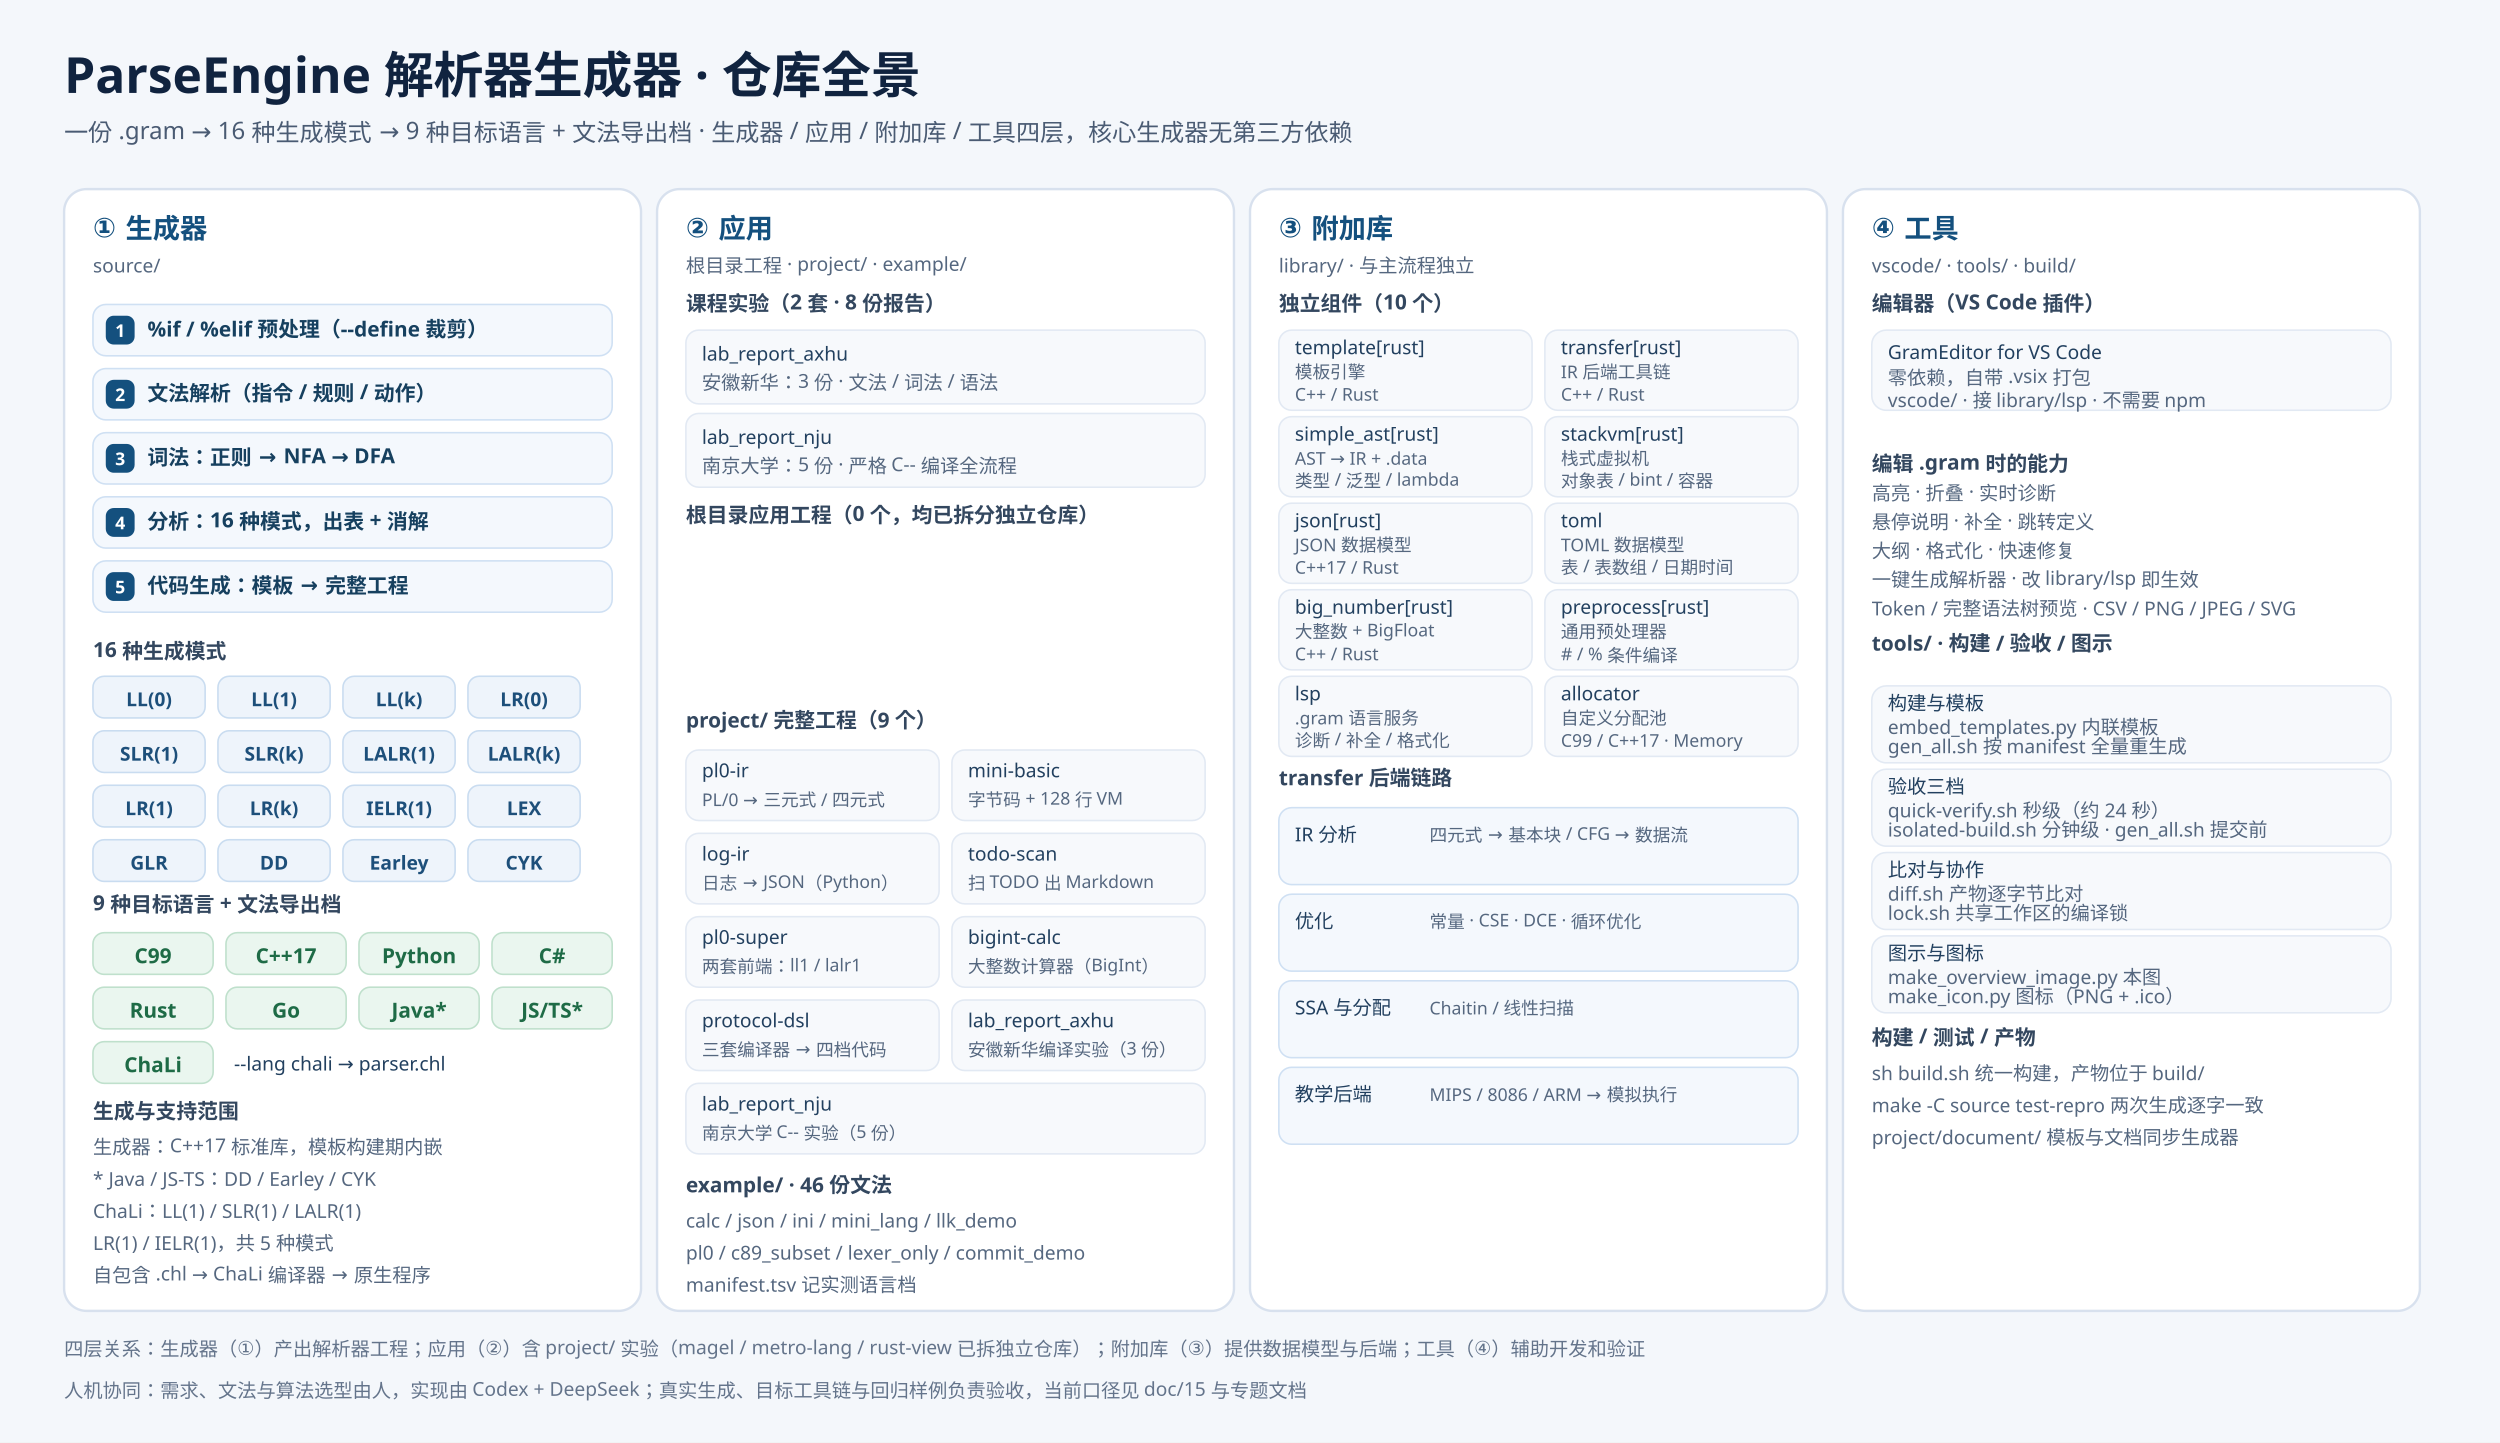
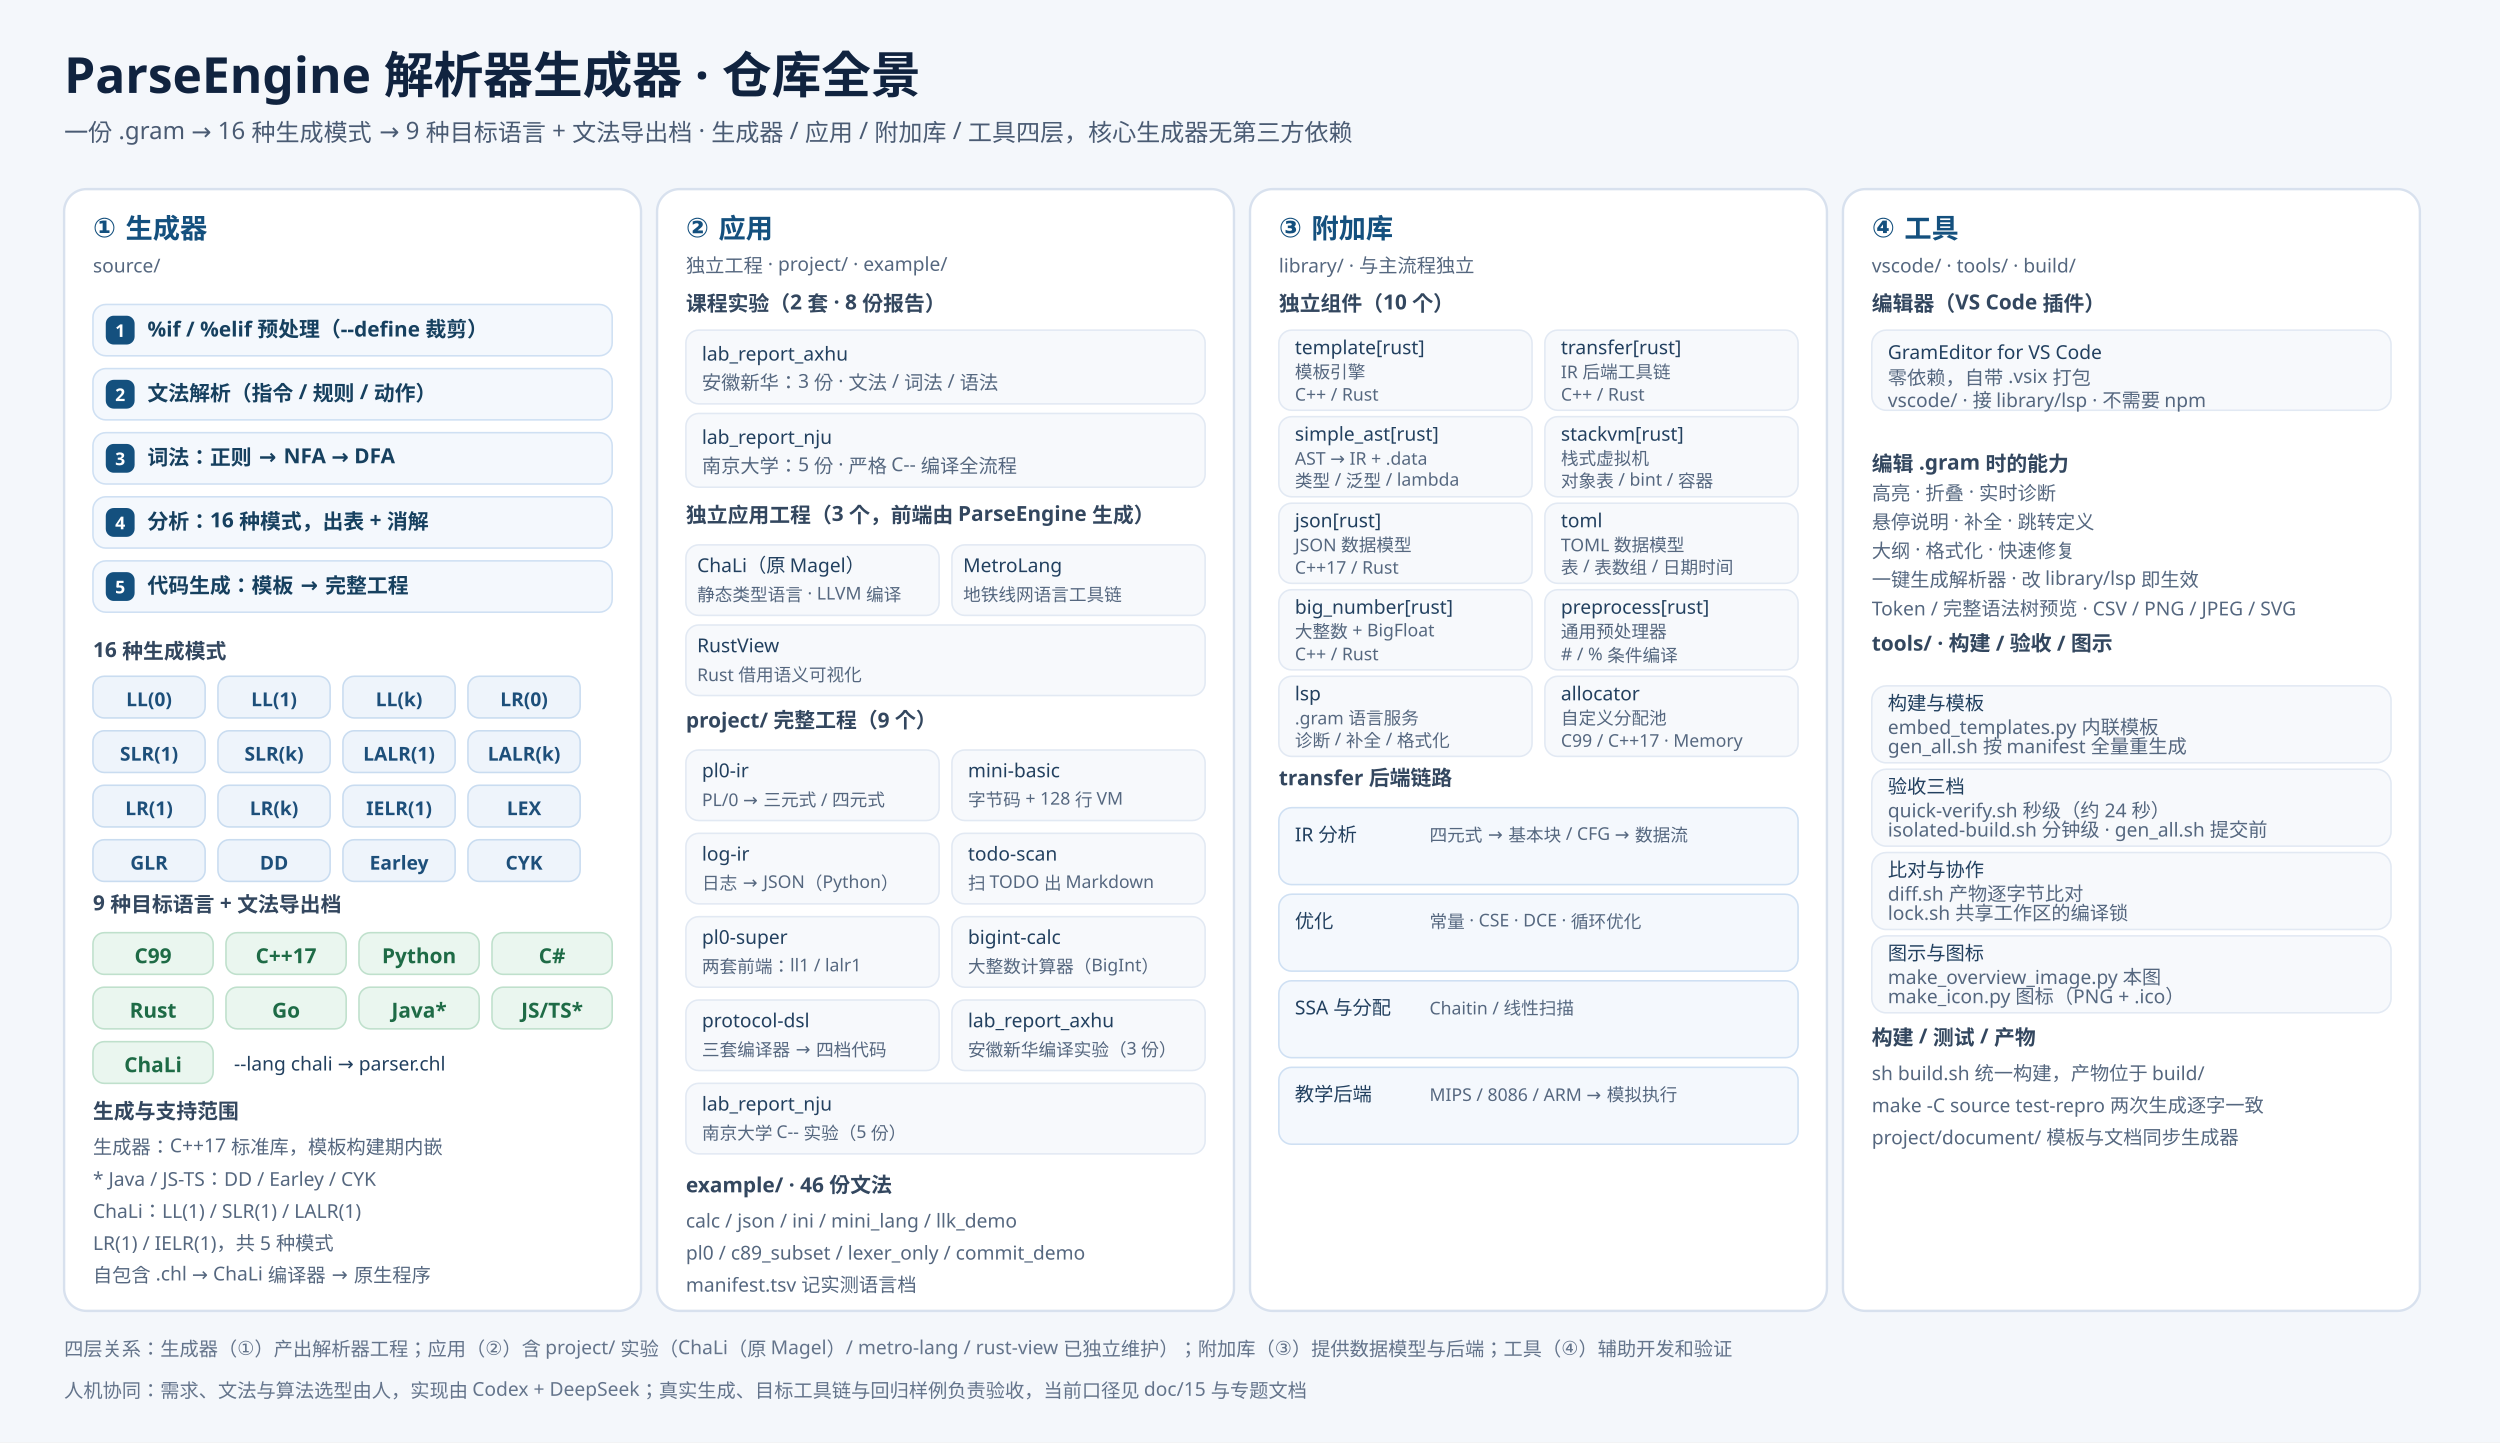
<svg xmlns="http://www.w3.org/2000/svg" width="1560" height="900" viewBox="0 0 1560 900">
  <rect width="1560" height="900" fill="#f4f7fb" />
  <text x="40" y="58" font-family="Microsoft YaHei, Segoe UI, Noto Sans SC, sans-serif" font-size="31" font-weight="700" fill="#10233f">ParseEngine 解析器生成器 · 仓库全景</text>
  <text x="40" y="88" font-family="Microsoft YaHei, Segoe UI, Noto Sans SC, sans-serif" font-size="15" fill="#4a5b73">一份 .gram → 16 种生成模式 → 9 种目标语言 + 文法导出档 · 生成器 / 应用 / 附加库 / 工具四层，核心生成器无第三方依赖</text>
  <rect x="40" y="118" width="360" height="700" rx="14" fill="#ffffff" stroke="#d8e1ee" stroke-width="1.5" />
  <text x="58" y="148" font-family="Microsoft YaHei, Segoe UI, Noto Sans SC, sans-serif" font-size="17" font-weight="700" fill="#14507e">① 生成器</text>
  <text x="58" y="170" font-family="Microsoft YaHei, Segoe UI, Noto Sans SC, sans-serif" font-size="12" fill="#55677f">source/</text>
  <rect x="58" y="190" width="324" height="32" rx="8" fill="#f4f8fd" stroke="#cfe0f3" stroke-width="1" />
  <rect x="66" y="197" width="18" height="18" rx="5" fill="#14507e" />
  <text x="75" y="206" font-family="Microsoft YaHei, Segoe UI, Noto Sans SC, sans-serif" font-size="11" font-weight="700" fill="#ffffff" text-anchor="middle" dominant-baseline="central">1</text>
  <text x="92" y="210" font-family="Microsoft YaHei, Segoe UI, Noto Sans SC, sans-serif" font-size="13" font-weight="700" fill="#16405f">%if / %elif 预处理（--define 裁剪）</text>
  <rect x="58" y="230" width="324" height="32" rx="8" fill="#f4f8fd" stroke="#cfe0f3" stroke-width="1" />
  <rect x="66" y="237" width="18" height="18" rx="5" fill="#14507e" />
  <text x="75" y="246" font-family="Microsoft YaHei, Segoe UI, Noto Sans SC, sans-serif" font-size="11" font-weight="700" fill="#ffffff" text-anchor="middle" dominant-baseline="central">2</text>
  <text x="92" y="250" font-family="Microsoft YaHei, Segoe UI, Noto Sans SC, sans-serif" font-size="13" font-weight="700" fill="#16405f">文法解析（指令 / 规则 / 动作）</text>
  <rect x="58" y="270" width="324" height="32" rx="8" fill="#f4f8fd" stroke="#cfe0f3" stroke-width="1" />
  <rect x="66" y="277" width="18" height="18" rx="5" fill="#14507e" />
  <text x="75" y="286" font-family="Microsoft YaHei, Segoe UI, Noto Sans SC, sans-serif" font-size="11" font-weight="700" fill="#ffffff" text-anchor="middle" dominant-baseline="central">3</text>
  <text x="92" y="290" font-family="Microsoft YaHei, Segoe UI, Noto Sans SC, sans-serif" font-size="13" font-weight="700" fill="#16405f">词法：正则 → NFA → DFA</text>
  <rect x="58" y="310" width="324" height="32" rx="8" fill="#f4f8fd" stroke="#cfe0f3" stroke-width="1" />
  <rect x="66" y="317" width="18" height="18" rx="5" fill="#14507e" />
  <text x="75" y="326" font-family="Microsoft YaHei, Segoe UI, Noto Sans SC, sans-serif" font-size="11" font-weight="700" fill="#ffffff" text-anchor="middle" dominant-baseline="central">4</text>
  <text x="92" y="330" font-family="Microsoft YaHei, Segoe UI, Noto Sans SC, sans-serif" font-size="13" font-weight="700" fill="#16405f">分析：16 种模式，出表 + 消解</text>
  <rect x="58" y="350" width="324" height="32" rx="8" fill="#f4f8fd" stroke="#cfe0f3" stroke-width="1" />
  <rect x="66" y="357" width="18" height="18" rx="5" fill="#14507e" />
  <text x="75" y="366" font-family="Microsoft YaHei, Segoe UI, Noto Sans SC, sans-serif" font-size="11" font-weight="700" fill="#ffffff" text-anchor="middle" dominant-baseline="central">5</text>
  <text x="92" y="370" font-family="Microsoft YaHei, Segoe UI, Noto Sans SC, sans-serif" font-size="13" font-weight="700" fill="#16405f">代码生成：模板 → 完整工程</text>
  <text x="58" y="410" font-family="Microsoft YaHei, Segoe UI, Noto Sans SC, sans-serif" font-size="13" font-weight="700" fill="#33475f">16 种生成模式</text>
  <rect x="58" y="422" width="70" height="26" rx="7" fill="#eef4fb" stroke="#c9dcf0" stroke-width="1" />
  <text x="93" y="436" font-family="Microsoft YaHei, Segoe UI, Noto Sans SC, sans-serif" font-size="12" font-weight="700" fill="#1d4f7a" text-anchor="middle" dominant-baseline="central">LL(0)</text>
  <rect x="136" y="422" width="70" height="26" rx="7" fill="#eef4fb" stroke="#c9dcf0" stroke-width="1" />
  <text x="171" y="436" font-family="Microsoft YaHei, Segoe UI, Noto Sans SC, sans-serif" font-size="12" font-weight="700" fill="#1d4f7a" text-anchor="middle" dominant-baseline="central">LL(1)</text>
  <rect x="214" y="422" width="70" height="26" rx="7" fill="#eef4fb" stroke="#c9dcf0" stroke-width="1" />
  <text x="249" y="436" font-family="Microsoft YaHei, Segoe UI, Noto Sans SC, sans-serif" font-size="12" font-weight="700" fill="#1d4f7a" text-anchor="middle" dominant-baseline="central">LL(k)</text>
  <rect x="292" y="422" width="70" height="26" rx="7" fill="#eef4fb" stroke="#c9dcf0" stroke-width="1" />
  <text x="327" y="436" font-family="Microsoft YaHei, Segoe UI, Noto Sans SC, sans-serif" font-size="12" font-weight="700" fill="#1d4f7a" text-anchor="middle" dominant-baseline="central">LR(0)</text>
  <rect x="58" y="456" width="70" height="26" rx="7" fill="#eef4fb" stroke="#c9dcf0" stroke-width="1" />
  <text x="93" y="470" font-family="Microsoft YaHei, Segoe UI, Noto Sans SC, sans-serif" font-size="12" font-weight="700" fill="#1d4f7a" text-anchor="middle" dominant-baseline="central">SLR(1)</text>
  <rect x="136" y="456" width="70" height="26" rx="7" fill="#eef4fb" stroke="#c9dcf0" stroke-width="1" />
  <text x="171" y="470" font-family="Microsoft YaHei, Segoe UI, Noto Sans SC, sans-serif" font-size="12" font-weight="700" fill="#1d4f7a" text-anchor="middle" dominant-baseline="central">SLR(k)</text>
  <rect x="214" y="456" width="70" height="26" rx="7" fill="#eef4fb" stroke="#c9dcf0" stroke-width="1" />
  <text x="249" y="470" font-family="Microsoft YaHei, Segoe UI, Noto Sans SC, sans-serif" font-size="12" font-weight="700" fill="#1d4f7a" text-anchor="middle" dominant-baseline="central">LALR(1)</text>
  <rect x="292" y="456" width="70" height="26" rx="7" fill="#eef4fb" stroke="#c9dcf0" stroke-width="1" />
  <text x="327" y="470" font-family="Microsoft YaHei, Segoe UI, Noto Sans SC, sans-serif" font-size="12" font-weight="700" fill="#1d4f7a" text-anchor="middle" dominant-baseline="central">LALR(k)</text>
  <rect x="58" y="490" width="70" height="26" rx="7" fill="#eef4fb" stroke="#c9dcf0" stroke-width="1" />
  <text x="93" y="504" font-family="Microsoft YaHei, Segoe UI, Noto Sans SC, sans-serif" font-size="12" font-weight="700" fill="#1d4f7a" text-anchor="middle" dominant-baseline="central">LR(1)</text>
  <rect x="136" y="490" width="70" height="26" rx="7" fill="#eef4fb" stroke="#c9dcf0" stroke-width="1" />
  <text x="171" y="504" font-family="Microsoft YaHei, Segoe UI, Noto Sans SC, sans-serif" font-size="12" font-weight="700" fill="#1d4f7a" text-anchor="middle" dominant-baseline="central">LR(k)</text>
  <rect x="214" y="490" width="70" height="26" rx="7" fill="#eef4fb" stroke="#c9dcf0" stroke-width="1" />
  <text x="249" y="504" font-family="Microsoft YaHei, Segoe UI, Noto Sans SC, sans-serif" font-size="12" font-weight="700" fill="#1d4f7a" text-anchor="middle" dominant-baseline="central">IELR(1)</text>
  <rect x="292" y="490" width="70" height="26" rx="7" fill="#eef4fb" stroke="#c9dcf0" stroke-width="1" />
  <text x="327" y="504" font-family="Microsoft YaHei, Segoe UI, Noto Sans SC, sans-serif" font-size="12" font-weight="700" fill="#1d4f7a" text-anchor="middle" dominant-baseline="central">LEX</text>
  <rect x="58" y="524" width="70" height="26" rx="7" fill="#eef4fb" stroke="#c9dcf0" stroke-width="1" />
  <text x="93" y="538" font-family="Microsoft YaHei, Segoe UI, Noto Sans SC, sans-serif" font-size="12" font-weight="700" fill="#1d4f7a" text-anchor="middle" dominant-baseline="central">GLR</text>
  <rect x="136" y="524" width="70" height="26" rx="7" fill="#eef4fb" stroke="#c9dcf0" stroke-width="1" />
  <text x="171" y="538" font-family="Microsoft YaHei, Segoe UI, Noto Sans SC, sans-serif" font-size="12" font-weight="700" fill="#1d4f7a" text-anchor="middle" dominant-baseline="central">DD</text>
  <rect x="214" y="524" width="70" height="26" rx="7" fill="#eef4fb" stroke="#c9dcf0" stroke-width="1" />
  <text x="249" y="538" font-family="Microsoft YaHei, Segoe UI, Noto Sans SC, sans-serif" font-size="12" font-weight="700" fill="#1d4f7a" text-anchor="middle" dominant-baseline="central">Earley</text>
  <rect x="292" y="524" width="70" height="26" rx="7" fill="#eef4fb" stroke="#c9dcf0" stroke-width="1" />
  <text x="327" y="538" font-family="Microsoft YaHei, Segoe UI, Noto Sans SC, sans-serif" font-size="12" font-weight="700" fill="#1d4f7a" text-anchor="middle" dominant-baseline="central">CYK</text>
  <text x="58" y="568" font-family="Microsoft YaHei, Segoe UI, Noto Sans SC, sans-serif" font-size="13" font-weight="700" fill="#33475f">9 种目标语言 + 文法导出档</text>
  <rect x="58" y="582" width="75" height="26" rx="7" fill="#eaf6ef" stroke="#bfe0cc" stroke-width="1" />
  <text x="95.5" y="596" font-family="Microsoft YaHei, Segoe UI, Noto Sans SC, sans-serif" font-size="13" font-weight="700" fill="#1e6b46" text-anchor="middle" dominant-baseline="central">C99</text>
  <rect x="141" y="582" width="75" height="26" rx="7" fill="#eaf6ef" stroke="#bfe0cc" stroke-width="1" />
  <text x="178.5" y="596" font-family="Microsoft YaHei, Segoe UI, Noto Sans SC, sans-serif" font-size="13" font-weight="700" fill="#1e6b46" text-anchor="middle" dominant-baseline="central">C++17</text>
  <rect x="224" y="582" width="75" height="26" rx="7" fill="#eaf6ef" stroke="#bfe0cc" stroke-width="1" />
  <text x="261.5" y="596" font-family="Microsoft YaHei, Segoe UI, Noto Sans SC, sans-serif" font-size="13" font-weight="700" fill="#1e6b46" text-anchor="middle" dominant-baseline="central">Python</text>
  <rect x="307" y="582" width="75" height="26" rx="7" fill="#eaf6ef" stroke="#bfe0cc" stroke-width="1" />
  <text x="344.5" y="596" font-family="Microsoft YaHei, Segoe UI, Noto Sans SC, sans-serif" font-size="13" font-weight="700" fill="#1e6b46" text-anchor="middle" dominant-baseline="central">C#</text>
  <rect x="58" y="616" width="75" height="26" rx="7" fill="#eaf6ef" stroke="#bfe0cc" stroke-width="1" />
  <text x="95.5" y="630" font-family="Microsoft YaHei, Segoe UI, Noto Sans SC, sans-serif" font-size="13" font-weight="700" fill="#1e6b46" text-anchor="middle" dominant-baseline="central">Rust</text>
  <rect x="141" y="616" width="75" height="26" rx="7" fill="#eaf6ef" stroke="#bfe0cc" stroke-width="1" />
  <text x="178.5" y="630" font-family="Microsoft YaHei, Segoe UI, Noto Sans SC, sans-serif" font-size="13" font-weight="700" fill="#1e6b46" text-anchor="middle" dominant-baseline="central">Go</text>
  <rect x="224" y="616" width="75" height="26" rx="7" fill="#eaf6ef" stroke="#bfe0cc" stroke-width="1" />
  <text x="261.5" y="630" font-family="Microsoft YaHei, Segoe UI, Noto Sans SC, sans-serif" font-size="13" font-weight="700" fill="#1e6b46" text-anchor="middle" dominant-baseline="central">Java*</text>
  <rect x="307" y="616" width="75" height="26" rx="7" fill="#eaf6ef" stroke="#bfe0cc" stroke-width="1" />
  <text x="344.5" y="630" font-family="Microsoft YaHei, Segoe UI, Noto Sans SC, sans-serif" font-size="13" font-weight="700" fill="#1e6b46" text-anchor="middle" dominant-baseline="central">JS/TS*</text>
  <rect x="58" y="650" width="75" height="26" rx="7" fill="#eaf6ef" stroke="#bfe0cc" stroke-width="1" />
  <text x="95.5" y="664" font-family="Microsoft YaHei, Segoe UI, Noto Sans SC, sans-serif" font-size="13" font-weight="700" fill="#1e6b46" text-anchor="middle" dominant-baseline="central">ChaLi</text>
  <text x="146" y="668" font-family="Microsoft YaHei, Segoe UI, Noto Sans SC, sans-serif" font-size="12" fill="#22405f">--lang chali → parser.chl</text>
  <text x="58" y="698" font-family="Microsoft YaHei, Segoe UI, Noto Sans SC, sans-serif" font-size="13" font-weight="700" fill="#33475f">生成与支持范围</text>
  <text x="58" y="720" font-family="Microsoft YaHei, Segoe UI, Noto Sans SC, sans-serif" font-size="12" fill="#55677f">生成器：C++17 标准库，模板构建期内嵌</text>
  <text x="58" y="740" font-family="Microsoft YaHei, Segoe UI, Noto Sans SC, sans-serif" font-size="12" fill="#55677f">* Java / JS-TS：DD / Earley / CYK</text>
  <text x="58" y="760" font-family="Microsoft YaHei, Segoe UI, Noto Sans SC, sans-serif" font-size="12" fill="#55677f">ChaLi：LL(1) / SLR(1) / LALR(1)</text>
  <text x="58" y="780" font-family="Microsoft YaHei, Segoe UI, Noto Sans SC, sans-serif" font-size="12" fill="#55677f">             LR(1) / IELR(1)，共 5 种模式</text>
  <text x="58" y="800" font-family="Microsoft YaHei, Segoe UI, Noto Sans SC, sans-serif" font-size="12" fill="#55677f">自包含 .chl → ChaLi 编译器 → 原生程序</text>
  <rect x="410" y="118" width="360" height="700" rx="14" fill="#ffffff" stroke="#d8e1ee" stroke-width="1.5" />
  <text x="428" y="148" font-family="Microsoft YaHei, Segoe UI, Noto Sans SC, sans-serif" font-size="17" font-weight="700" fill="#14507e">② 应用</text>
-   <text x="428" y="170" font-family="Microsoft YaHei, Segoe UI, Noto Sans SC, sans-serif" font-size="12" fill="#55677f">根目录工程 · project/ · example/</text>
+   <text x="428" y="170" font-family="Microsoft YaHei, Segoe UI, Noto Sans SC, sans-serif" font-size="12" fill="#55677f">独立工程 · project/ · example/</text>
  <text x="428" y="194" font-family="Microsoft YaHei, Segoe UI, Noto Sans SC, sans-serif" font-size="13" font-weight="700" fill="#33475f">课程实验（2 套 · 8 份报告）</text>
  <rect x="428" y="206" width="324" height="46" rx="8" fill="#f7f9fc" stroke="#e2e9f3" stroke-width="1" />
  <text x="438" y="225" font-family="Microsoft YaHei, Segoe UI, Noto Sans SC, sans-serif" font-size="12" fill="#22405f">lab_report_axhu</text>
  <text x="438" y="243" font-family="Microsoft YaHei, Segoe UI, Noto Sans SC, sans-serif" font-size="12" fill="#55677f">安徽新华：3 份 · 文法 / 词法 / 语法</text>
  <rect x="428" y="258" width="324" height="46" rx="8" fill="#f7f9fc" stroke="#e2e9f3" stroke-width="1" />
  <text x="438" y="277" font-family="Microsoft YaHei, Segoe UI, Noto Sans SC, sans-serif" font-size="12" fill="#22405f">lab_report_nju</text>
  <text x="438" y="295" font-family="Microsoft YaHei, Segoe UI, Noto Sans SC, sans-serif" font-size="12" fill="#55677f">南京大学：5 份 · 严格 C-- 编译全流程</text>
-   <text x="428" y="326" font-family="Microsoft YaHei, Segoe UI, Noto Sans SC, sans-serif" font-size="13" font-weight="700" fill="#33475f">根目录应用工程（0 个，均已拆分独立仓库）</text>
+   <text x="428" y="326" font-family="Microsoft YaHei, Segoe UI, Noto Sans SC, sans-serif" font-size="13" font-weight="700" fill="#33475f">独立应用工程（3 个，前端由 ParseEngine 生成）</text>
+   <rect x="428" y="340" width="158" height="44" rx="8" fill="#f7f9fc" stroke="#e2e9f3" stroke-width="1" />
+   <text x="435" y="357" font-family="Microsoft YaHei, Segoe UI, Noto Sans SC, sans-serif" font-size="12" fill="#22405f">ChaLi（原 Magel）</text>
+   <text x="435" y="375" font-family="Microsoft YaHei, Segoe UI, Noto Sans SC, sans-serif" font-size="11" fill="#55677f">静态类型语言 · LLVM 编译</text>
+   <rect x="594" y="340" width="158" height="44" rx="8" fill="#f7f9fc" stroke="#e2e9f3" stroke-width="1" />
+   <text x="601" y="357" font-family="Microsoft YaHei, Segoe UI, Noto Sans SC, sans-serif" font-size="12" fill="#22405f">MetroLang</text>
+   <text x="601" y="375" font-family="Microsoft YaHei, Segoe UI, Noto Sans SC, sans-serif" font-size="11" fill="#55677f">地铁线网语言工具链</text>
+   <rect x="428" y="390" width="324" height="44" rx="8" fill="#f7f9fc" stroke="#e2e9f3" stroke-width="1" />
+   <text x="435" y="407" font-family="Microsoft YaHei, Segoe UI, Noto Sans SC, sans-serif" font-size="12" fill="#22405f">RustView</text>
+   <text x="435" y="425" font-family="Microsoft YaHei, Segoe UI, Noto Sans SC, sans-serif" font-size="11" fill="#55677f">Rust 借用语义可视化</text>
  <text x="428" y="454" font-family="Microsoft YaHei, Segoe UI, Noto Sans SC, sans-serif" font-size="13" font-weight="700" fill="#33475f">project/ 完整工程（9 个）</text>
  <rect x="428" y="468" width="158" height="44" rx="8" fill="#f7f9fc" stroke="#e2e9f3" stroke-width="1" />
  <text x="438" y="485" font-family="Microsoft YaHei, Segoe UI, Noto Sans SC, sans-serif" font-size="12" fill="#22405f">pl0-ir</text>
  <text x="438" y="503" font-family="Microsoft YaHei, Segoe UI, Noto Sans SC, sans-serif" font-size="11" fill="#55677f">PL/0 → 三元式 / 四元式</text>
  <rect x="594" y="468" width="158" height="44" rx="8" fill="#f7f9fc" stroke="#e2e9f3" stroke-width="1" />
  <text x="604" y="485" font-family="Microsoft YaHei, Segoe UI, Noto Sans SC, sans-serif" font-size="12" fill="#22405f">mini-basic</text>
  <text x="604" y="503" font-family="Microsoft YaHei, Segoe UI, Noto Sans SC, sans-serif" font-size="11" fill="#55677f">字节码 + 128 行 VM</text>
  <rect x="428" y="520" width="158" height="44" rx="8" fill="#f7f9fc" stroke="#e2e9f3" stroke-width="1" />
  <text x="438" y="537" font-family="Microsoft YaHei, Segoe UI, Noto Sans SC, sans-serif" font-size="12" fill="#22405f">log-ir</text>
  <text x="438" y="555" font-family="Microsoft YaHei, Segoe UI, Noto Sans SC, sans-serif" font-size="11" fill="#55677f">日志 → JSON（Python）</text>
  <rect x="594" y="520" width="158" height="44" rx="8" fill="#f7f9fc" stroke="#e2e9f3" stroke-width="1" />
  <text x="604" y="537" font-family="Microsoft YaHei, Segoe UI, Noto Sans SC, sans-serif" font-size="12" fill="#22405f">todo-scan</text>
  <text x="604" y="555" font-family="Microsoft YaHei, Segoe UI, Noto Sans SC, sans-serif" font-size="11" fill="#55677f">扫 TODO 出 Markdown</text>
  <rect x="428" y="572" width="158" height="44" rx="8" fill="#f7f9fc" stroke="#e2e9f3" stroke-width="1" />
  <text x="438" y="589" font-family="Microsoft YaHei, Segoe UI, Noto Sans SC, sans-serif" font-size="12" fill="#22405f">pl0-super</text>
  <text x="438" y="607" font-family="Microsoft YaHei, Segoe UI, Noto Sans SC, sans-serif" font-size="11" fill="#55677f">两套前端：ll1 / lalr1</text>
  <rect x="594" y="572" width="158" height="44" rx="8" fill="#f7f9fc" stroke="#e2e9f3" stroke-width="1" />
  <text x="604" y="589" font-family="Microsoft YaHei, Segoe UI, Noto Sans SC, sans-serif" font-size="12" fill="#22405f">bigint-calc</text>
  <text x="604" y="607" font-family="Microsoft YaHei, Segoe UI, Noto Sans SC, sans-serif" font-size="11" fill="#55677f">大整数计算器（BigInt）</text>
  <rect x="428" y="624" width="158" height="44" rx="8" fill="#f7f9fc" stroke="#e2e9f3" stroke-width="1" />
  <text x="438" y="641" font-family="Microsoft YaHei, Segoe UI, Noto Sans SC, sans-serif" font-size="12" fill="#22405f">protocol-dsl</text>
  <text x="438" y="659" font-family="Microsoft YaHei, Segoe UI, Noto Sans SC, sans-serif" font-size="11" fill="#55677f">三套编译器 → 四档代码</text>
  <rect x="594" y="624" width="158" height="44" rx="8" fill="#f7f9fc" stroke="#e2e9f3" stroke-width="1" />
  <text x="604" y="641" font-family="Microsoft YaHei, Segoe UI, Noto Sans SC, sans-serif" font-size="12" fill="#22405f">lab_report_axhu</text>
  <text x="604" y="659" font-family="Microsoft YaHei, Segoe UI, Noto Sans SC, sans-serif" font-size="11" fill="#55677f">安徽新华编译实验（3 份）</text>
  <rect x="428" y="676" width="324" height="44" rx="8" fill="#f7f9fc" stroke="#e2e9f3" stroke-width="1" />
  <text x="438" y="693" font-family="Microsoft YaHei, Segoe UI, Noto Sans SC, sans-serif" font-size="12" fill="#22405f">lab_report_nju</text>
  <text x="438" y="711" font-family="Microsoft YaHei, Segoe UI, Noto Sans SC, sans-serif" font-size="11" fill="#55677f">南京大学 C-- 实验（5 份）</text>
  <text x="428" y="744" font-family="Microsoft YaHei, Segoe UI, Noto Sans SC, sans-serif" font-size="13" font-weight="700" fill="#33475f">example/ · 46 份文法</text>
  <text x="428" y="766" font-family="Microsoft YaHei, Segoe UI, Noto Sans SC, sans-serif" font-size="12" fill="#55677f">calc / json / ini / mini_lang / llk_demo</text>
  <text x="428" y="786" font-family="Microsoft YaHei, Segoe UI, Noto Sans SC, sans-serif" font-size="12" fill="#55677f">pl0 / c89_subset / lexer_only / commit_demo</text>
  <text x="428" y="806" font-family="Microsoft YaHei, Segoe UI, Noto Sans SC, sans-serif" font-size="12" fill="#55677f">manifest.tsv 记实测语言档</text>
  <rect x="780" y="118" width="360" height="700" rx="14" fill="#ffffff" stroke="#d8e1ee" stroke-width="1.5" />
  <text x="798" y="148" font-family="Microsoft YaHei, Segoe UI, Noto Sans SC, sans-serif" font-size="17" font-weight="700" fill="#14507e">③ 附加库</text>
  <text x="798" y="170" font-family="Microsoft YaHei, Segoe UI, Noto Sans SC, sans-serif" font-size="12" fill="#55677f">library/ · 与主流程独立</text>
  <text x="798" y="194" font-family="Microsoft YaHei, Segoe UI, Noto Sans SC, sans-serif" font-size="13" font-weight="700" fill="#33475f">独立组件（10 个）</text>
  <rect x="798" y="206" width="158" height="50" rx="8" fill="#f7f9fc" stroke="#e2e9f3" stroke-width="1" />
  <text x="808" y="221" font-family="Microsoft YaHei, Segoe UI, Noto Sans SC, sans-serif" font-size="12" fill="#22405f">template[rust]</text>
  <text x="808" y="236" font-family="Microsoft YaHei, Segoe UI, Noto Sans SC, sans-serif" font-size="11" fill="#55677f">模板引擎</text>
  <text x="808" y="250" font-family="Microsoft YaHei, Segoe UI, Noto Sans SC, sans-serif" font-size="11" fill="#55677f">C++ / Rust</text>
  <rect x="964" y="206" width="158" height="50" rx="8" fill="#f7f9fc" stroke="#e2e9f3" stroke-width="1" />
  <text x="974" y="221" font-family="Microsoft YaHei, Segoe UI, Noto Sans SC, sans-serif" font-size="12" fill="#22405f">transfer[rust]</text>
  <text x="974" y="236" font-family="Microsoft YaHei, Segoe UI, Noto Sans SC, sans-serif" font-size="11" fill="#55677f">IR 后端工具链</text>
  <text x="974" y="250" font-family="Microsoft YaHei, Segoe UI, Noto Sans SC, sans-serif" font-size="11" fill="#55677f">C++ / Rust</text>
  <rect x="798" y="260" width="158" height="50" rx="8" fill="#f7f9fc" stroke="#e2e9f3" stroke-width="1" />
  <text x="808" y="275" font-family="Microsoft YaHei, Segoe UI, Noto Sans SC, sans-serif" font-size="12" fill="#22405f">simple_ast[rust]</text>
  <text x="808" y="290" font-family="Microsoft YaHei, Segoe UI, Noto Sans SC, sans-serif" font-size="11" fill="#55677f">AST → IR + .data</text>
  <text x="808" y="304" font-family="Microsoft YaHei, Segoe UI, Noto Sans SC, sans-serif" font-size="11" fill="#55677f">类型 / 泛型 / lambda</text>
  <rect x="964" y="260" width="158" height="50" rx="8" fill="#f7f9fc" stroke="#e2e9f3" stroke-width="1" />
  <text x="974" y="275" font-family="Microsoft YaHei, Segoe UI, Noto Sans SC, sans-serif" font-size="12" fill="#22405f">stackvm[rust]</text>
  <text x="974" y="290" font-family="Microsoft YaHei, Segoe UI, Noto Sans SC, sans-serif" font-size="11" fill="#55677f">栈式虚拟机</text>
  <text x="974" y="304" font-family="Microsoft YaHei, Segoe UI, Noto Sans SC, sans-serif" font-size="11" fill="#55677f">对象表 / bint / 容器</text>
  <rect x="798" y="314" width="158" height="50" rx="8" fill="#f7f9fc" stroke="#e2e9f3" stroke-width="1" />
  <text x="808" y="329" font-family="Microsoft YaHei, Segoe UI, Noto Sans SC, sans-serif" font-size="12" fill="#22405f">json[rust]</text>
  <text x="808" y="344" font-family="Microsoft YaHei, Segoe UI, Noto Sans SC, sans-serif" font-size="11" fill="#55677f">JSON 数据模型</text>
  <text x="808" y="358" font-family="Microsoft YaHei, Segoe UI, Noto Sans SC, sans-serif" font-size="11" fill="#55677f">C++17 / Rust</text>
  <rect x="964" y="314" width="158" height="50" rx="8" fill="#f7f9fc" stroke="#e2e9f3" stroke-width="1" />
  <text x="974" y="329" font-family="Microsoft YaHei, Segoe UI, Noto Sans SC, sans-serif" font-size="12" fill="#22405f">toml</text>
  <text x="974" y="344" font-family="Microsoft YaHei, Segoe UI, Noto Sans SC, sans-serif" font-size="11" fill="#55677f">TOML 数据模型</text>
  <text x="974" y="358" font-family="Microsoft YaHei, Segoe UI, Noto Sans SC, sans-serif" font-size="11" fill="#55677f">表 / 表数组 / 日期时间</text>
  <rect x="798" y="368" width="158" height="50" rx="8" fill="#f7f9fc" stroke="#e2e9f3" stroke-width="1" />
  <text x="808" y="383" font-family="Microsoft YaHei, Segoe UI, Noto Sans SC, sans-serif" font-size="12" fill="#22405f">big_number[rust]</text>
  <text x="808" y="398" font-family="Microsoft YaHei, Segoe UI, Noto Sans SC, sans-serif" font-size="11" fill="#55677f">大整数 + BigFloat</text>
  <text x="808" y="412" font-family="Microsoft YaHei, Segoe UI, Noto Sans SC, sans-serif" font-size="11" fill="#55677f">C++ / Rust</text>
  <rect x="964" y="368" width="158" height="50" rx="8" fill="#f7f9fc" stroke="#e2e9f3" stroke-width="1" />
  <text x="974" y="383" font-family="Microsoft YaHei, Segoe UI, Noto Sans SC, sans-serif" font-size="12" fill="#22405f">preprocess[rust]</text>
  <text x="974" y="398" font-family="Microsoft YaHei, Segoe UI, Noto Sans SC, sans-serif" font-size="11" fill="#55677f">通用预处理器</text>
  <text x="974" y="412" font-family="Microsoft YaHei, Segoe UI, Noto Sans SC, sans-serif" font-size="11" fill="#55677f"># / % 条件编译</text>
  <rect x="798" y="422" width="158" height="50" rx="8" fill="#f7f9fc" stroke="#e2e9f3" stroke-width="1" />
  <text x="808" y="437" font-family="Microsoft YaHei, Segoe UI, Noto Sans SC, sans-serif" font-size="12" fill="#22405f">lsp</text>
  <text x="808" y="452" font-family="Microsoft YaHei, Segoe UI, Noto Sans SC, sans-serif" font-size="11" fill="#55677f">.gram 语言服务</text>
  <text x="808" y="466" font-family="Microsoft YaHei, Segoe UI, Noto Sans SC, sans-serif" font-size="11" fill="#55677f">诊断 / 补全 / 格式化</text>
  <rect x="964" y="422" width="158" height="50" rx="8" fill="#f7f9fc" stroke="#e2e9f3" stroke-width="1" />
  <text x="974" y="437" font-family="Microsoft YaHei, Segoe UI, Noto Sans SC, sans-serif" font-size="12" fill="#22405f">allocator</text>
  <text x="974" y="452" font-family="Microsoft YaHei, Segoe UI, Noto Sans SC, sans-serif" font-size="11" fill="#55677f">自定义分配池</text>
  <text x="974" y="466" font-family="Microsoft YaHei, Segoe UI, Noto Sans SC, sans-serif" font-size="11" fill="#55677f">C99 / C++17 · Memory</text>
  <text x="798" y="490" font-family="Microsoft YaHei, Segoe UI, Noto Sans SC, sans-serif" font-size="13" font-weight="700" fill="#33475f">transfer 后端链路</text>
  <rect x="798" y="504" width="324" height="48" rx="8" fill="#f4f8fd" stroke="#cfe0f3" stroke-width="1" />
  <text x="808" y="525" font-family="Microsoft YaHei, Segoe UI, Noto Sans SC, sans-serif" font-size="12" fill="#22405f">IR 分析</text>
  <text x="892" y="525" font-family="Microsoft YaHei, Segoe UI, Noto Sans SC, sans-serif" font-size="11" fill="#55677f">四元式 → 基本块 / CFG → 数据流</text>
  <rect x="798" y="558" width="324" height="48" rx="8" fill="#f4f8fd" stroke="#cfe0f3" stroke-width="1" />
  <text x="808" y="579" font-family="Microsoft YaHei, Segoe UI, Noto Sans SC, sans-serif" font-size="12" fill="#22405f">优化</text>
  <text x="892" y="579" font-family="Microsoft YaHei, Segoe UI, Noto Sans SC, sans-serif" font-size="11" fill="#55677f">常量 · CSE · DCE · 循环优化</text>
  <rect x="798" y="612" width="324" height="48" rx="8" fill="#f4f8fd" stroke="#cfe0f3" stroke-width="1" />
  <text x="808" y="633" font-family="Microsoft YaHei, Segoe UI, Noto Sans SC, sans-serif" font-size="12" fill="#22405f">SSA 与分配</text>
  <text x="892" y="633" font-family="Microsoft YaHei, Segoe UI, Noto Sans SC, sans-serif" font-size="11" fill="#55677f">Chaitin / 线性扫描</text>
  <rect x="798" y="666" width="324" height="48" rx="8" fill="#f4f8fd" stroke="#cfe0f3" stroke-width="1" />
  <text x="808" y="687" font-family="Microsoft YaHei, Segoe UI, Noto Sans SC, sans-serif" font-size="12" fill="#22405f">教学后端</text>
  <text x="892" y="687" font-family="Microsoft YaHei, Segoe UI, Noto Sans SC, sans-serif" font-size="11" fill="#55677f">MIPS / 8086 / ARM → 模拟执行</text>
  <rect x="1150" y="118" width="360" height="700" rx="14" fill="#ffffff" stroke="#d8e1ee" stroke-width="1.5" />
  <text x="1168" y="148" font-family="Microsoft YaHei, Segoe UI, Noto Sans SC, sans-serif" font-size="17" font-weight="700" fill="#14507e">④ 工具</text>
  <text x="1168" y="170" font-family="Microsoft YaHei, Segoe UI, Noto Sans SC, sans-serif" font-size="12" fill="#55677f">vscode/ · tools/ · build/</text>
  <text x="1168" y="194" font-family="Microsoft YaHei, Segoe UI, Noto Sans SC, sans-serif" font-size="13" font-weight="700" fill="#33475f">编辑器（VS Code 插件）</text>
  <rect x="1168" y="206" width="324" height="50" rx="9" fill="#f7f9fc" stroke="#e2e9f3" stroke-width="1" />
  <text x="1178" y="224" font-family="Microsoft YaHei, Segoe UI, Noto Sans SC, sans-serif" font-size="12" fill="#22405f">GramEditor for VS Code</text>
  <text x="1178" y="240" font-family="Microsoft YaHei, Segoe UI, Noto Sans SC, sans-serif" font-size="12" fill="#55677f">零依赖，自带 .vsix 打包</text>
  <text x="1178" y="254" font-family="Microsoft YaHei, Segoe UI, Noto Sans SC, sans-serif" font-size="12" fill="#55677f">vscode/ · 接 library/lsp · 不需要 npm</text>
  <text x="1168" y="294" font-family="Microsoft YaHei, Segoe UI, Noto Sans SC, sans-serif" font-size="13" font-weight="700" fill="#33475f">编辑 .gram 时的能力</text>
  <text x="1168" y="312" font-family="Microsoft YaHei, Segoe UI, Noto Sans SC, sans-serif" font-size="12" fill="#55677f">高亮 · 折叠 · 实时诊断</text>
  <text x="1168" y="330" font-family="Microsoft YaHei, Segoe UI, Noto Sans SC, sans-serif" font-size="12" fill="#55677f">悬停说明 · 补全 · 跳转定义</text>
  <text x="1168" y="348" font-family="Microsoft YaHei, Segoe UI, Noto Sans SC, sans-serif" font-size="12" fill="#55677f">大纲 · 格式化 · 快速修复</text>
  <text x="1168" y="366" font-family="Microsoft YaHei, Segoe UI, Noto Sans SC, sans-serif" font-size="12" fill="#55677f">一键生成解析器 · 改 library/lsp 即生效</text>
  <text x="1168" y="384" font-family="Microsoft YaHei, Segoe UI, Noto Sans SC, sans-serif" font-size="12" fill="#55677f">Token / 完整语法树预览 · CSV / PNG / JPEG / SVG</text>
  <text x="1168" y="406" font-family="Microsoft YaHei, Segoe UI, Noto Sans SC, sans-serif" font-size="13" font-weight="700" fill="#33475f">tools/ · 构建 / 验收 / 图示</text>
  <rect x="1168" y="428" width="324" height="48" rx="9" fill="#f7f9fc" stroke="#e2e9f3" stroke-width="1" />
  <text x="1178" y="443" font-family="Microsoft YaHei, Segoe UI, Noto Sans SC, sans-serif" font-size="12" fill="#22405f">构建与模板</text>
  <text x="1178" y="458" font-family="Microsoft YaHei, Segoe UI, Noto Sans SC, sans-serif" font-size="12" fill="#55677f">embed_templates.py 内联模板</text>
  <text x="1178" y="470" font-family="Microsoft YaHei, Segoe UI, Noto Sans SC, sans-serif" font-size="12" fill="#55677f">gen_all.sh 按 manifest 全量重生成</text>
  <rect x="1168" y="480" width="324" height="48" rx="9" fill="#f7f9fc" stroke="#e2e9f3" stroke-width="1" />
  <text x="1178" y="495" font-family="Microsoft YaHei, Segoe UI, Noto Sans SC, sans-serif" font-size="12" fill="#22405f">验收三档</text>
  <text x="1178" y="510" font-family="Microsoft YaHei, Segoe UI, Noto Sans SC, sans-serif" font-size="12" fill="#55677f">quick-verify.sh 秒级（约 24 秒）</text>
  <text x="1178" y="522" font-family="Microsoft YaHei, Segoe UI, Noto Sans SC, sans-serif" font-size="12" fill="#55677f">isolated-build.sh 分钟级 · gen_all.sh 提交前</text>
  <rect x="1168" y="532" width="324" height="48" rx="9" fill="#f7f9fc" stroke="#e2e9f3" stroke-width="1" />
  <text x="1178" y="547" font-family="Microsoft YaHei, Segoe UI, Noto Sans SC, sans-serif" font-size="12" fill="#22405f">比对与协作</text>
  <text x="1178" y="562" font-family="Microsoft YaHei, Segoe UI, Noto Sans SC, sans-serif" font-size="12" fill="#55677f">diff.sh 产物逐字节比对</text>
  <text x="1178" y="574" font-family="Microsoft YaHei, Segoe UI, Noto Sans SC, sans-serif" font-size="12" fill="#55677f">lock.sh 共享工作区的编译锁</text>
  <rect x="1168" y="584" width="324" height="48" rx="9" fill="#f7f9fc" stroke="#e2e9f3" stroke-width="1" />
  <text x="1178" y="599" font-family="Microsoft YaHei, Segoe UI, Noto Sans SC, sans-serif" font-size="12" fill="#22405f">图示与图标</text>
  <text x="1178" y="614" font-family="Microsoft YaHei, Segoe UI, Noto Sans SC, sans-serif" font-size="12" fill="#55677f">make_overview_image.py 本图</text>
  <text x="1178" y="626" font-family="Microsoft YaHei, Segoe UI, Noto Sans SC, sans-serif" font-size="12" fill="#55677f">make_icon.py 图标（PNG + .ico）</text>
  <text x="1168" y="652" font-family="Microsoft YaHei, Segoe UI, Noto Sans SC, sans-serif" font-size="13" font-weight="700" fill="#33475f">构建 / 测试 / 产物</text>
  <text x="1168" y="674" font-family="Microsoft YaHei, Segoe UI, Noto Sans SC, sans-serif" font-size="12" fill="#55677f">sh build.sh   统一构建，产物位于 build/</text>
  <text x="1168" y="694" font-family="Microsoft YaHei, Segoe UI, Noto Sans SC, sans-serif" font-size="12" fill="#55677f">make -C source test-repro   两次生成逐字一致</text>
  <text x="1168" y="714" font-family="Microsoft YaHei, Segoe UI, Noto Sans SC, sans-serif" font-size="12" fill="#55677f">project/document/   模板与文档同步生成器</text>
-   <text x="40" y="846" font-family="Microsoft YaHei, Segoe UI, Noto Sans SC, sans-serif" font-size="12" fill="#64748b">四层关系：生成器（①）产出解析器工程；应用（②）含 project/ 实验（magel / metro-lang / rust-view 已拆独立仓库）；附加库（③）提供数据模型与后端；工具（④）辅助开发和验证</text>
+   <text x="40" y="846" font-family="Microsoft YaHei, Segoe UI, Noto Sans SC, sans-serif" font-size="12" fill="#64748b">四层关系：生成器（①）产出解析器工程；应用（②）含 project/ 实验（ChaLi（原 Magel）/ metro-lang / rust-view 已独立维护）；附加库（③）提供数据模型与后端；工具（④）辅助开发和验证</text>
  <text x="40" y="872" font-family="Microsoft YaHei, Segoe UI, Noto Sans SC, sans-serif" font-size="12" fill="#64748b">人机协同：需求、文法与算法选型由人，实现由 Codex + DeepSeek；真实生成、目标工具链与回归样例负责验收，当前口径见 doc/15 与专题文档</text>
</svg>
